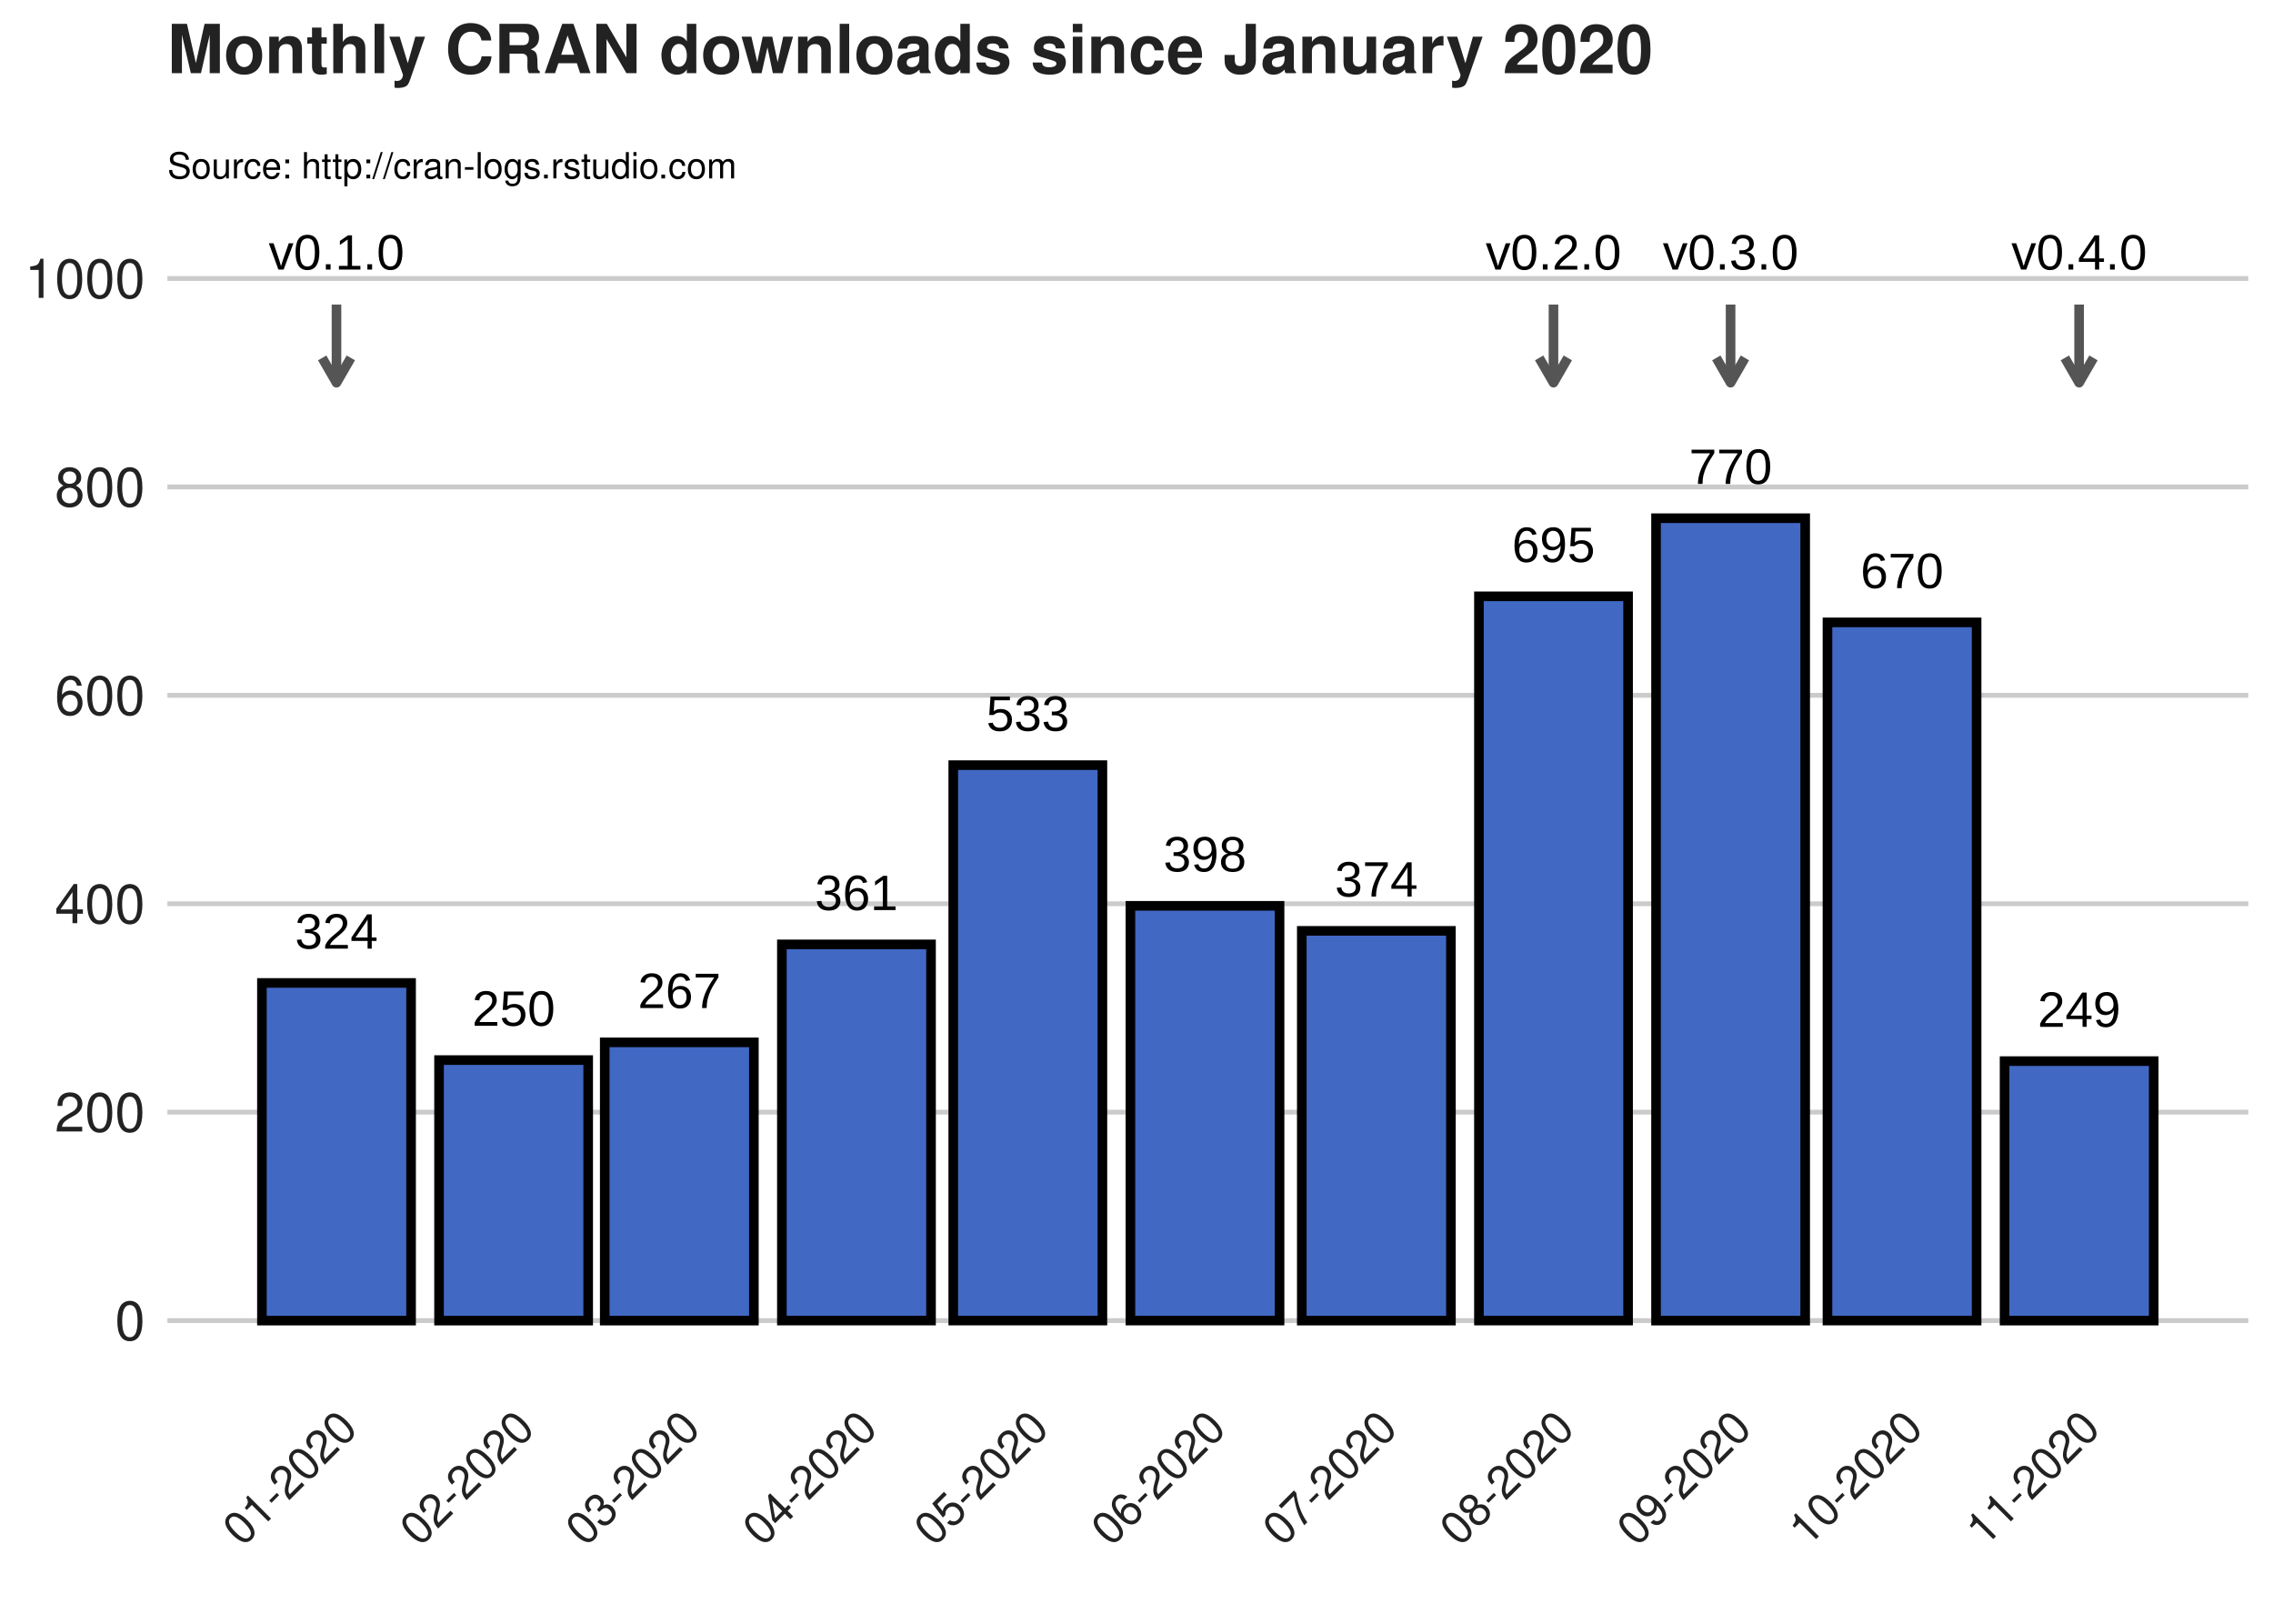
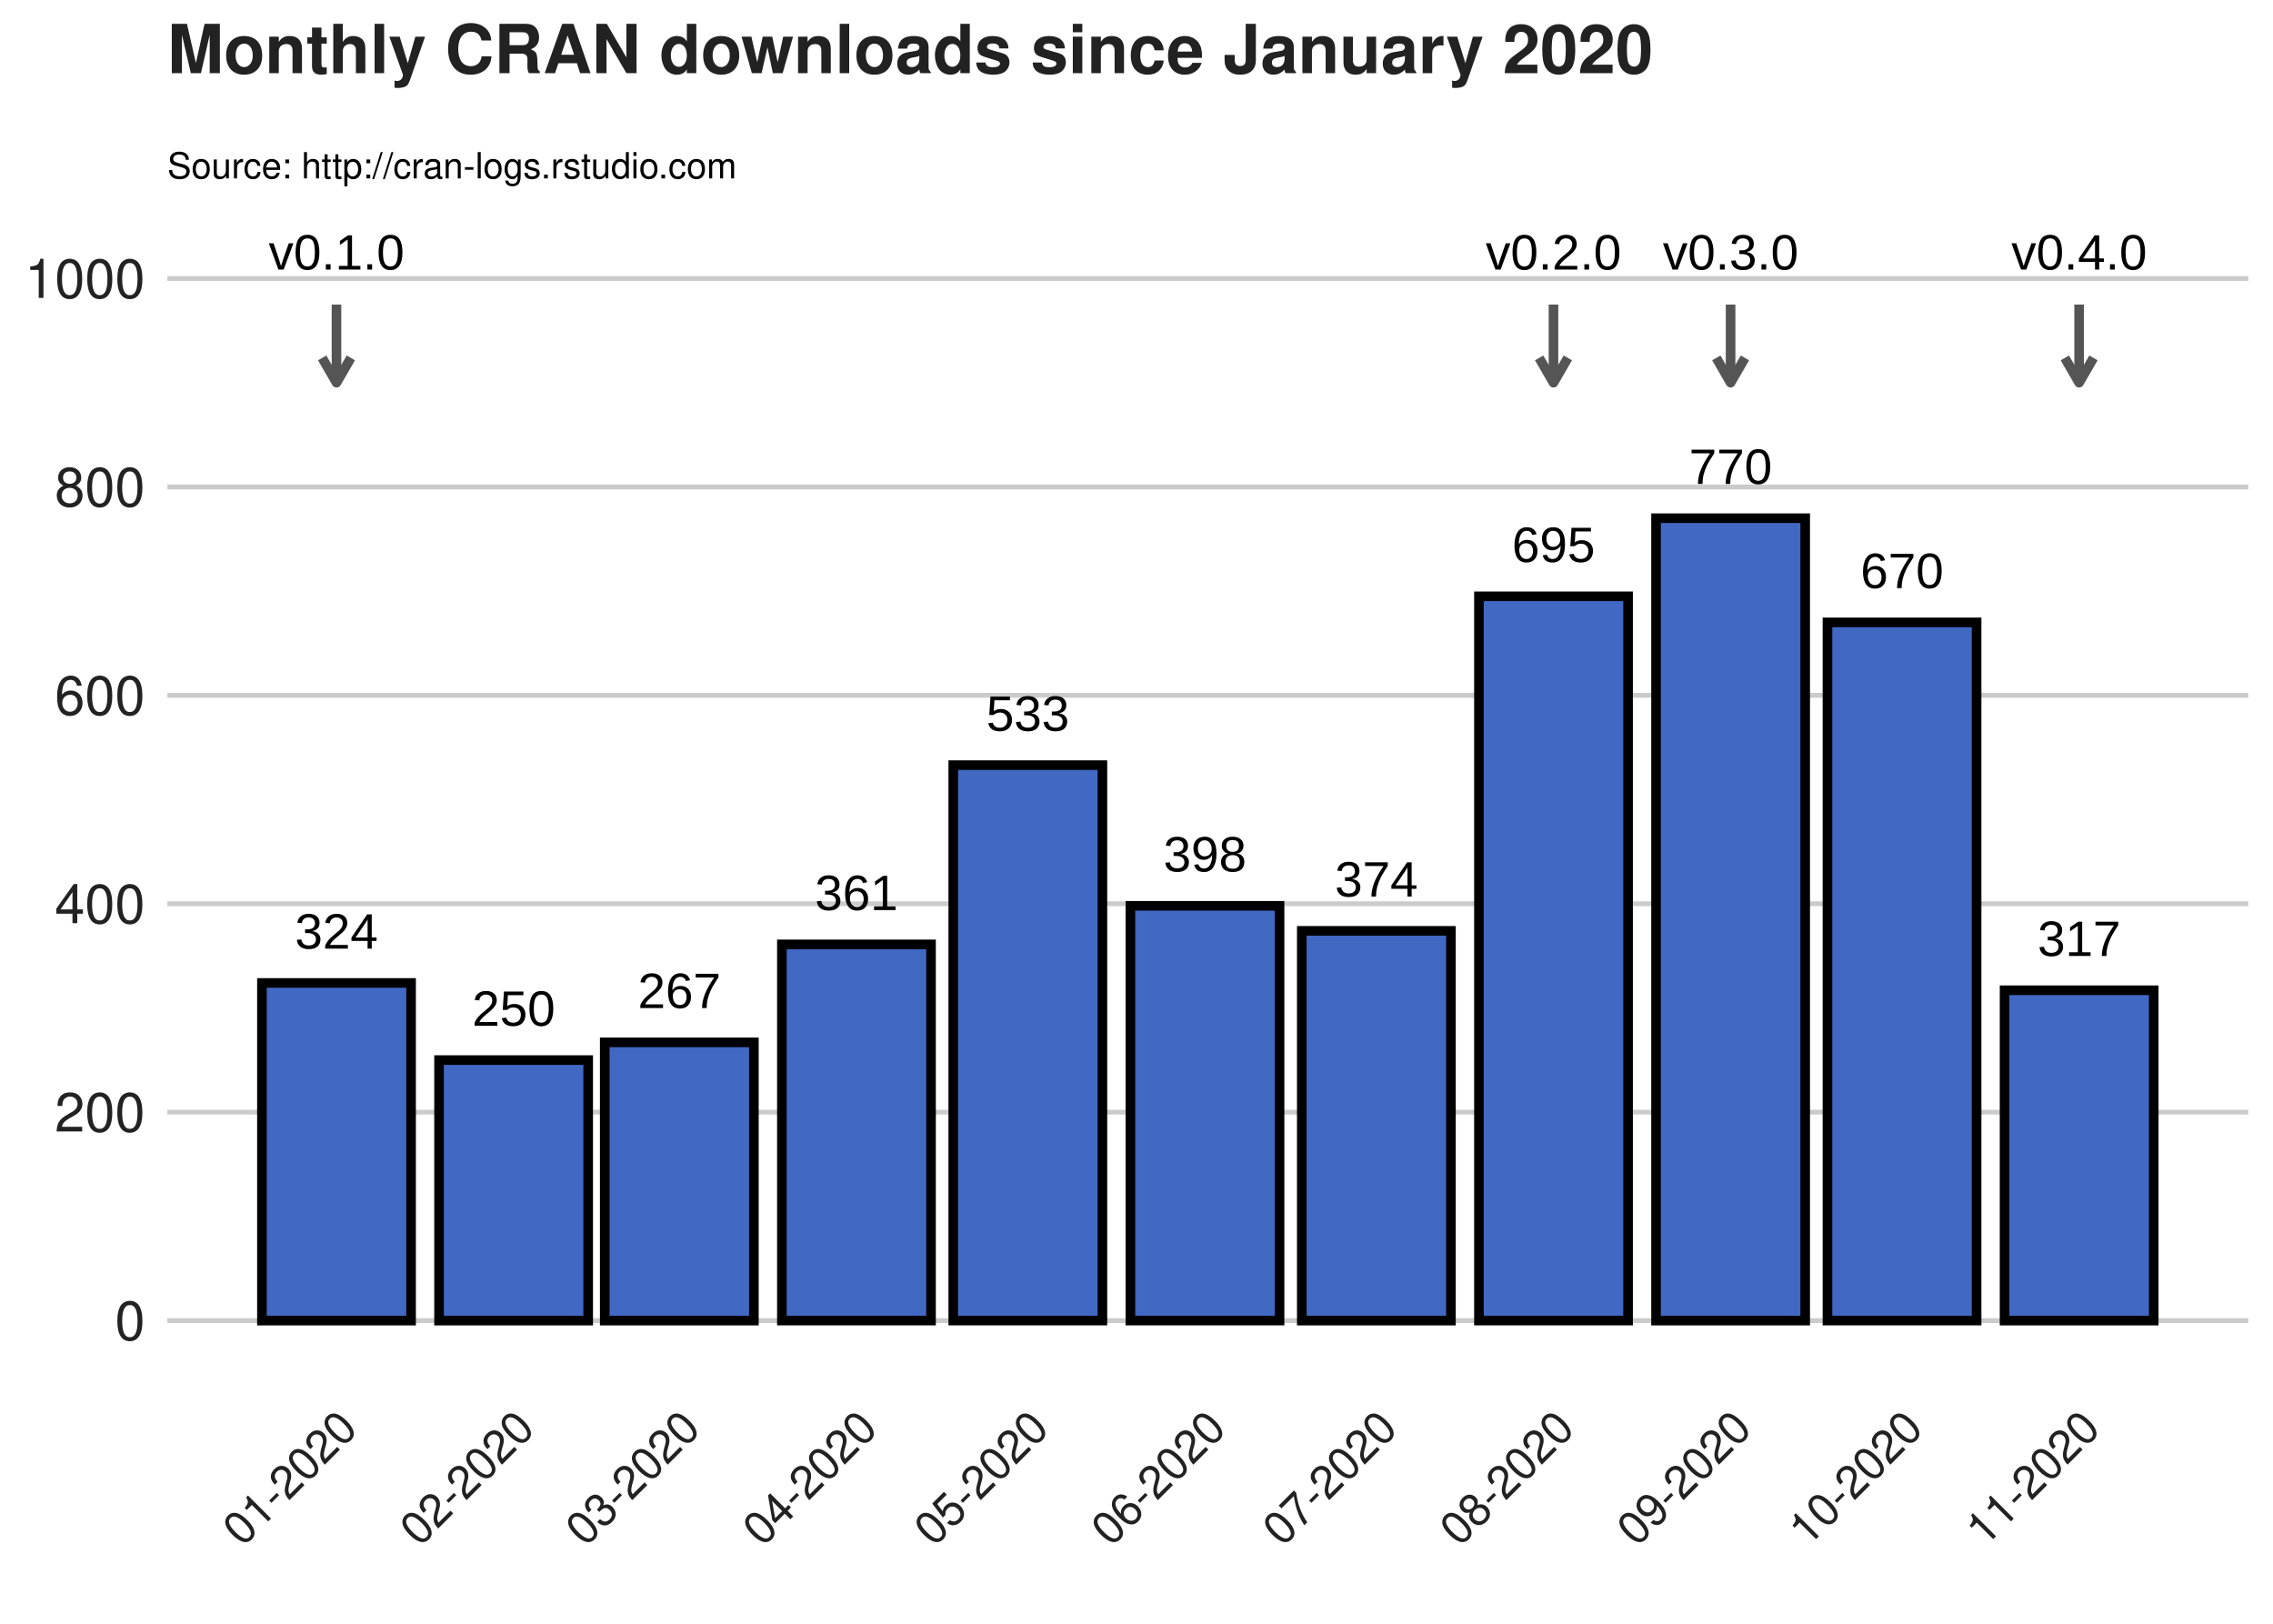
<svg xmlns="http://www.w3.org/2000/svg" viewBox="0 0 504.00 360.00">
  <defs>
    <style type="text/css">
    line, polyline, polygon, path, rect, circle {
      fill: none;
      stroke: #000000;
      stroke-linecap: round;
      stroke-linejoin: round;
      stroke-miterlimit: 10.00;
    }
  </style>
  </defs>
  <rect width="100%" height="100%" style="stroke: none; fill: #FFFFFF;" />
  <rect x="0.00" y="0" width="504.00" height="360.00" style="stroke-width: 1.07; stroke: #FFFFFF; fill: #FFFFFF;" />
  <defs>
    <clipPath id="cpMzcuMTF8NDk4LjUyfDMwNC4zNHw1MC4yMA==">
      <rect x="37.11" y="50.20" width="461.41" height="254.14" />
    </clipPath>
  </defs>
  <polyline points="37.11,292.79 498.52,292.79 " style="stroke-width: 1.07; stroke: #CBCBCB; stroke-linecap: butt;" clip-path="url(#cpMzcuMTF8NDk4LjUyfDMwNC4zNHw1MC4yMA==)" />
  <polyline points="37.11,246.58 498.52,246.58 " style="stroke-width: 1.07; stroke: #CBCBCB; stroke-linecap: butt;" clip-path="url(#cpMzcuMTF8NDk4LjUyfDMwNC4zNHw1MC4yMA==)" />
  <polyline points="37.11,200.37 498.52,200.37 " style="stroke-width: 1.07; stroke: #CBCBCB; stroke-linecap: butt;" clip-path="url(#cpMzcuMTF8NDk4LjUyfDMwNC4zNHw1MC4yMA==)" />
  <polyline points="37.11,154.16 498.52,154.16 " style="stroke-width: 1.07; stroke: #CBCBCB; stroke-linecap: butt;" clip-path="url(#cpMzcuMTF8NDk4LjUyfDMwNC4zNHw1MC4yMA==)" />
  <polyline points="37.11,107.96 498.52,107.96 " style="stroke-width: 1.07; stroke: #CBCBCB; stroke-linecap: butt;" clip-path="url(#cpMzcuMTF8NDk4LjUyfDMwNC4zNHw1MC4yMA==)" />
  <polyline points="37.11,61.75 498.52,61.75 " style="stroke-width: 1.07; stroke: #CBCBCB; stroke-linecap: butt;" clip-path="url(#cpMzcuMTF8NDk4LjUyfDMwNC4zNHw1MC4yMA==)" />
  <rect x="58.08" y="217.93" width="33.07" height="74.86" style="stroke-width: 2.13; stroke-linecap: square; stroke-linejoin: miter; fill: #4168C3;" clip-path="url(#cpMzcuMTF8NDk4LjUyfDMwNC4zNHw1MC4yMA==)" />
  <rect x="97.35" y="235.03" width="33.07" height="57.76" style="stroke-width: 2.13; stroke-linecap: square; stroke-linejoin: miter; fill: #4168C3;" clip-path="url(#cpMzcuMTF8NDk4LjUyfDMwNC4zNHw1MC4yMA==)" />
  <rect x="134.09" y="231.10" width="33.07" height="61.69" style="stroke-width: 2.13; stroke-linecap: square; stroke-linejoin: miter; fill: #4168C3;" clip-path="url(#cpMzcuMTF8NDk4LjUyfDMwNC4zNHw1MC4yMA==)" />
  <rect x="173.37" y="209.38" width="33.07" height="83.40" style="stroke-width: 2.13; stroke-linecap: square; stroke-linejoin: miter; fill: #4168C3;" clip-path="url(#cpMzcuMTF8NDk4LjUyfDMwNC4zNHw1MC4yMA==)" />
  <rect x="211.37" y="169.64" width="33.07" height="123.14" style="stroke-width: 2.13; stroke-linecap: square; stroke-linejoin: miter; fill: #4168C3;" clip-path="url(#cpMzcuMTF8NDk4LjUyfDMwNC4zNHw1MC4yMA==)" />
  <rect x="250.65" y="200.83" width="33.07" height="91.95" style="stroke-width: 2.13; stroke-linecap: square; stroke-linejoin: miter; fill: #4168C3;" clip-path="url(#cpMzcuMTF8NDk4LjUyfDMwNC4zNHw1MC4yMA==)" />
  <rect x="288.65" y="206.38" width="33.07" height="86.41" style="stroke-width: 2.13; stroke-linecap: square; stroke-linejoin: miter; fill: #4168C3;" clip-path="url(#cpMzcuMTF8NDk4LjUyfDMwNC4zNHw1MC4yMA==)" />
  <rect x="327.93" y="132.21" width="33.07" height="160.57" style="stroke-width: 2.13; stroke-linecap: square; stroke-linejoin: miter; fill: #4168C3;" clip-path="url(#cpMzcuMTF8NDk4LjUyfDMwNC4zNHw1MC4yMA==)" />
  <rect x="367.20" y="114.89" width="33.07" height="177.90" style="stroke-width: 2.13; stroke-linecap: square; stroke-linejoin: miter; fill: #4168C3;" clip-path="url(#cpMzcuMTF8NDk4LjUyfDMwNC4zNHw1MC4yMA==)" />
  <rect x="405.21" y="137.99" width="33.07" height="154.79" style="stroke-width: 2.13; stroke-linecap: square; stroke-linejoin: miter; fill: #4168C3;" clip-path="url(#cpMzcuMTF8NDk4LjUyfDMwNC4zNHw1MC4yMA==)" />
-   <rect x="444.48" y="235.26" width="33.07" height="57.53" style="stroke-width: 2.13; stroke-linecap: square; stroke-linejoin: miter; fill: #4168C3;" clip-path="url(#cpMzcuMTF8NDk4LjUyfDMwNC4zNHw1MC4yMA==)" />
+   <rect x="444.48" y="219.55" width="33.07" height="73.24" style="stroke-width: 2.13; stroke-linecap: square; stroke-linejoin: miter; fill: #4168C3;" clip-path="url(#cpMzcuMTF8NDk4LjUyfDMwNC4zNHw1MC4yMA==)" />
  <g clip-path="url(#cpMzcuMTF8NDk4LjUyfDMwNC4zNHw1MC4yMA==)">
    <text x="65.40" y="210.33" style="font-size: 11.04px; font-family: Arial;" textLength="18.42px" lengthAdjust="spacingAndGlyphs">324</text>
  </g>
  <g clip-path="url(#cpMzcuMTF8NDk4LjUyfDMwNC4zNHw1MC4yMA==)">
    <text x="104.68" y="227.43" style="font-size: 11.04px; font-family: Arial;" textLength="18.42px" lengthAdjust="spacingAndGlyphs">250</text>
  </g>
  <g clip-path="url(#cpMzcuMTF8NDk4LjUyfDMwNC4zNHw1MC4yMA==)">
    <text x="141.42" y="223.50" style="font-size: 11.04px; font-family: Arial;" textLength="18.42px" lengthAdjust="spacingAndGlyphs">267</text>
  </g>
  <g clip-path="url(#cpMzcuMTF8NDk4LjUyfDMwNC4zNHw1MC4yMA==)">
    <text x="180.69" y="201.78" style="font-size: 11.04px; font-family: Arial;" textLength="18.42px" lengthAdjust="spacingAndGlyphs">361</text>
  </g>
  <g clip-path="url(#cpMzcuMTF8NDk4LjUyfDMwNC4zNHw1MC4yMA==)">
    <text x="218.70" y="162.04" style="font-size: 11.04px; font-family: Arial;" textLength="18.42px" lengthAdjust="spacingAndGlyphs">533</text>
  </g>
  <g clip-path="url(#cpMzcuMTF8NDk4LjUyfDMwNC4zNHw1MC4yMA==)">
    <text x="257.97" y="193.23" style="font-size: 11.04px; font-family: Arial;" textLength="18.42px" lengthAdjust="spacingAndGlyphs">398</text>
  </g>
  <g clip-path="url(#cpMzcuMTF8NDk4LjUyfDMwNC4zNHw1MC4yMA==)">
    <text x="295.98" y="198.78" style="font-size: 11.04px; font-family: Arial;" textLength="18.42px" lengthAdjust="spacingAndGlyphs">374</text>
  </g>
  <g clip-path="url(#cpMzcuMTF8NDk4LjUyfDMwNC4zNHw1MC4yMA==)">
    <text x="335.25" y="124.61" style="font-size: 11.04px; font-family: Arial;" textLength="18.42px" lengthAdjust="spacingAndGlyphs">695</text>
  </g>
  <g clip-path="url(#cpMzcuMTF8NDk4LjUyfDMwNC4zNHw1MC4yMA==)">
    <text x="374.52" y="107.29" style="font-size: 11.04px; font-family: Arial;" textLength="18.42px" lengthAdjust="spacingAndGlyphs">770</text>
  </g>
  <g clip-path="url(#cpMzcuMTF8NDk4LjUyfDMwNC4zNHw1MC4yMA==)">
    <text x="412.53" y="130.39" style="font-size: 11.04px; font-family: Arial;" textLength="18.42px" lengthAdjust="spacingAndGlyphs">670</text>
  </g>
  <g clip-path="url(#cpMzcuMTF8NDk4LjUyfDMwNC4zNHw1MC4yMA==)">
-     <text x="451.80" y="227.66" style="font-size: 11.04px; font-family: Arial;" textLength="18.42px" lengthAdjust="spacingAndGlyphs">249</text>
+     <text x="451.80" y="211.95" style="font-size: 11.04px; font-family: Arial;" textLength="18.42px" lengthAdjust="spacingAndGlyphs">317</text>
  </g>
  <line x1="74.61" y1="67.52" x2="74.61" y2="84.85" style="stroke-width: 2.13; stroke: #555555; stroke-linecap: butt;" clip-path="url(#cpMzcuMTF8NDk4LjUyfDMwNC4zNHw1MC4yMA==)" />
  <polyline points="71.44,79.35 74.61,84.85 77.79,79.35 " style="stroke-width: 2.13; stroke: #555555; stroke-linecap: butt;" clip-path="url(#cpMzcuMTF8NDk4LjUyfDMwNC4zNHw1MC4yMA==)" />
  <line x1="344.46" y1="67.52" x2="344.46" y2="84.85" style="stroke-width: 2.13; stroke: #555555; stroke-linecap: butt;" clip-path="url(#cpMzcuMTF8NDk4LjUyfDMwNC4zNHw1MC4yMA==)" />
  <polyline points="341.28,79.35 344.46,84.85 347.64,79.35 " style="stroke-width: 2.13; stroke: #555555; stroke-linecap: butt;" clip-path="url(#cpMzcuMTF8NDk4LjUyfDMwNC4zNHw1MC4yMA==)" />
  <line x1="383.73" y1="67.52" x2="383.73" y2="84.85" style="stroke-width: 2.13; stroke: #555555; stroke-linecap: butt;" clip-path="url(#cpMzcuMTF8NDk4LjUyfDMwNC4zNHw1MC4yMA==)" />
  <polyline points="380.56,79.35 383.73,84.85 386.91,79.35 " style="stroke-width: 2.13; stroke: #555555; stroke-linecap: butt;" clip-path="url(#cpMzcuMTF8NDk4LjUyfDMwNC4zNHw1MC4yMA==)" />
  <line x1="461.01" y1="67.52" x2="461.01" y2="84.85" style="stroke-width: 2.13; stroke: #555555; stroke-linecap: butt;" clip-path="url(#cpMzcuMTF8NDk4LjUyfDMwNC4zNHw1MC4yMA==)" />
  <polyline points="457.84,79.35 461.01,84.85 464.19,79.35 " style="stroke-width: 2.13; stroke: #555555; stroke-linecap: butt;" clip-path="url(#cpMzcuMTF8NDk4LjUyfDMwNC4zNHw1MC4yMA==)" />
  <g clip-path="url(#cpMzcuMTF8NDk4LjUyfDMwNC4zNHw1MC4yMA==)">
    <text x="59.58" y="59.77" style="font-size: 11.04px; font-family: Arial;" textLength="30.07px" lengthAdjust="spacingAndGlyphs">v0.1.0</text>
  </g>
  <g clip-path="url(#cpMzcuMTF8NDk4LjUyfDMwNC4zNHw1MC4yMA==)">
    <text x="329.42" y="59.77" style="font-size: 11.04px; font-family: Arial;" textLength="30.07px" lengthAdjust="spacingAndGlyphs">v0.2.0</text>
  </g>
  <g clip-path="url(#cpMzcuMTF8NDk4LjUyfDMwNC4zNHw1MC4yMA==)">
    <text x="368.70" y="59.77" style="font-size: 11.04px; font-family: Arial;" textLength="30.07px" lengthAdjust="spacingAndGlyphs">v0.3.0</text>
  </g>
  <g clip-path="url(#cpMzcuMTF8NDk4LjUyfDMwNC4zNHw1MC4yMA==)">
    <text x="445.98" y="59.77" style="font-size: 11.04px; font-family: Arial;" textLength="30.07px" lengthAdjust="spacingAndGlyphs">v0.4.0</text>
  </g>
  <defs>
    <clipPath id="cpMC4wMHw1MDQuMDB8MzYwLjAwfDAuMDA=">
      <rect x="0.00" y="0.00" width="504.00" height="360.00" />
    </clipPath>
  </defs>
  <g clip-path="url(#cpMC4wMHw1MDQuMDB8MzYwLjAwfDAuMDA=)">
    <text x="25.50" y="297.08" style="font-size: 12.00px; fill: #222222; font-family: Helvetica;" textLength="6.67px" lengthAdjust="spacingAndGlyphs">0</text>
  </g>
  <g clip-path="url(#cpMC4wMHw1MDQuMDB8MzYwLjAwfDAuMDA=)">
    <text x="12.15" y="250.87" style="font-size: 12.00px; fill: #222222; font-family: Helvetica;" textLength="20.02px" lengthAdjust="spacingAndGlyphs">200</text>
  </g>
  <g clip-path="url(#cpMC4wMHw1MDQuMDB8MzYwLjAwfDAuMDA=)">
    <text x="12.15" y="204.67" style="font-size: 12.00px; fill: #222222; font-family: Helvetica;" textLength="20.02px" lengthAdjust="spacingAndGlyphs">400</text>
  </g>
  <g clip-path="url(#cpMC4wMHw1MDQuMDB8MzYwLjAwfDAuMDA=)">
    <text x="12.15" y="158.46" style="font-size: 12.00px; fill: #222222; font-family: Helvetica;" textLength="20.02px" lengthAdjust="spacingAndGlyphs">600</text>
  </g>
  <g clip-path="url(#cpMC4wMHw1MDQuMDB8MzYwLjAwfDAuMDA=)">
    <text x="12.15" y="112.25" style="font-size: 12.00px; fill: #222222; font-family: Helvetica;" textLength="20.02px" lengthAdjust="spacingAndGlyphs">800</text>
  </g>
  <g clip-path="url(#cpMC4wMHw1MDQuMDB8MzYwLjAwfDAuMDA=)">
    <text x="5.48" y="66.04" style="font-size: 12.00px; fill: #222222; font-family: Helvetica;" textLength="26.70px" lengthAdjust="spacingAndGlyphs">1000</text>
  </g>
  <g clip-path="url(#cpMC4wMHw1MDQuMDB8MzYwLjAwfDAuMDA=)">
    <text transform="translate(53.72,343.07) rotate(-45)" style="font-size: 10.00px; fill: #222222; font-family: Helvetica;" textLength="36.70px" lengthAdjust="spacingAndGlyphs">01-2020</text>
  </g>
  <g clip-path="url(#cpMC4wMHw1MDQuMDB8MzYwLjAwfDAuMDA=)">
    <text transform="translate(93.00,343.07) rotate(-45)" style="font-size: 10.00px; fill: #222222; font-family: Helvetica;" textLength="36.70px" lengthAdjust="spacingAndGlyphs">02-2020</text>
  </g>
  <g clip-path="url(#cpMC4wMHw1MDQuMDB8MzYwLjAwfDAuMDA=)">
    <text transform="translate(129.74,343.07) rotate(-45)" style="font-size: 10.00px; fill: #222222; font-family: Helvetica;" textLength="36.70px" lengthAdjust="spacingAndGlyphs">03-2020</text>
  </g>
  <g clip-path="url(#cpMC4wMHw1MDQuMDB8MzYwLjAwfDAuMDA=)">
    <text transform="translate(169.01,343.07) rotate(-45)" style="font-size: 10.00px; fill: #222222; font-family: Helvetica;" textLength="36.70px" lengthAdjust="spacingAndGlyphs">04-2020</text>
  </g>
  <g clip-path="url(#cpMC4wMHw1MDQuMDB8MzYwLjAwfDAuMDA=)">
    <text transform="translate(207.02,343.07) rotate(-45)" style="font-size: 10.00px; fill: #222222; font-family: Helvetica;" textLength="36.70px" lengthAdjust="spacingAndGlyphs">05-2020</text>
  </g>
  <g clip-path="url(#cpMC4wMHw1MDQuMDB8MzYwLjAwfDAuMDA=)">
    <text transform="translate(246.29,343.07) rotate(-45)" style="font-size: 10.00px; fill: #222222; font-family: Helvetica;" textLength="36.70px" lengthAdjust="spacingAndGlyphs">06-2020</text>
  </g>
  <g clip-path="url(#cpMC4wMHw1MDQuMDB8MzYwLjAwfDAuMDA=)">
    <text transform="translate(284.30,343.07) rotate(-45)" style="font-size: 10.00px; fill: #222222; font-family: Helvetica;" textLength="36.70px" lengthAdjust="spacingAndGlyphs">07-2020</text>
  </g>
  <g clip-path="url(#cpMC4wMHw1MDQuMDB8MzYwLjAwfDAuMDA=)">
    <text transform="translate(323.57,343.07) rotate(-45)" style="font-size: 10.00px; fill: #222222; font-family: Helvetica;" textLength="36.70px" lengthAdjust="spacingAndGlyphs">08-2020</text>
  </g>
  <g clip-path="url(#cpMC4wMHw1MDQuMDB8MzYwLjAwfDAuMDA=)">
    <text transform="translate(362.85,343.07) rotate(-45)" style="font-size: 10.00px; fill: #222222; font-family: Helvetica;" textLength="36.70px" lengthAdjust="spacingAndGlyphs">09-2020</text>
  </g>
  <g clip-path="url(#cpMC4wMHw1MDQuMDB8MzYwLjAwfDAuMDA=)">
    <text transform="translate(400.85,343.07) rotate(-45)" style="font-size: 10.00px; fill: #222222; font-family: Helvetica;" textLength="36.70px" lengthAdjust="spacingAndGlyphs">10-2020</text>
  </g>
  <g clip-path="url(#cpMC4wMHw1MDQuMDB8MzYwLjAwfDAuMDA=)">
    <text transform="translate(440.13,343.07) rotate(-45)" style="font-size: 10.00px; fill: #222222; font-family: Helvetica;" textLength="36.70px" lengthAdjust="spacingAndGlyphs">11-2020</text>
  </g>
  <g clip-path="url(#cpMC4wMHw1MDQuMDB8MzYwLjAwfDAuMDA=)">
    <text x="37.11" y="39.55" style="font-size: 8.00px; font-family: Helvetica;" textLength="126.28px" lengthAdjust="spacingAndGlyphs">Source: http://cran-logs.rstudio.com</text>
  </g>
  <g clip-path="url(#cpMC4wMHw1MDQuMDB8MzYwLjAwfDAuMDA=)">
    <text x="37.11" y="16.22" style="font-size: 15.00px; font-weight: bold; fill: #222222; font-family: Helvetica;" textLength="329.25px" lengthAdjust="spacingAndGlyphs">Monthly CRAN downloads since January 2020</text>
  </g>
</svg>
